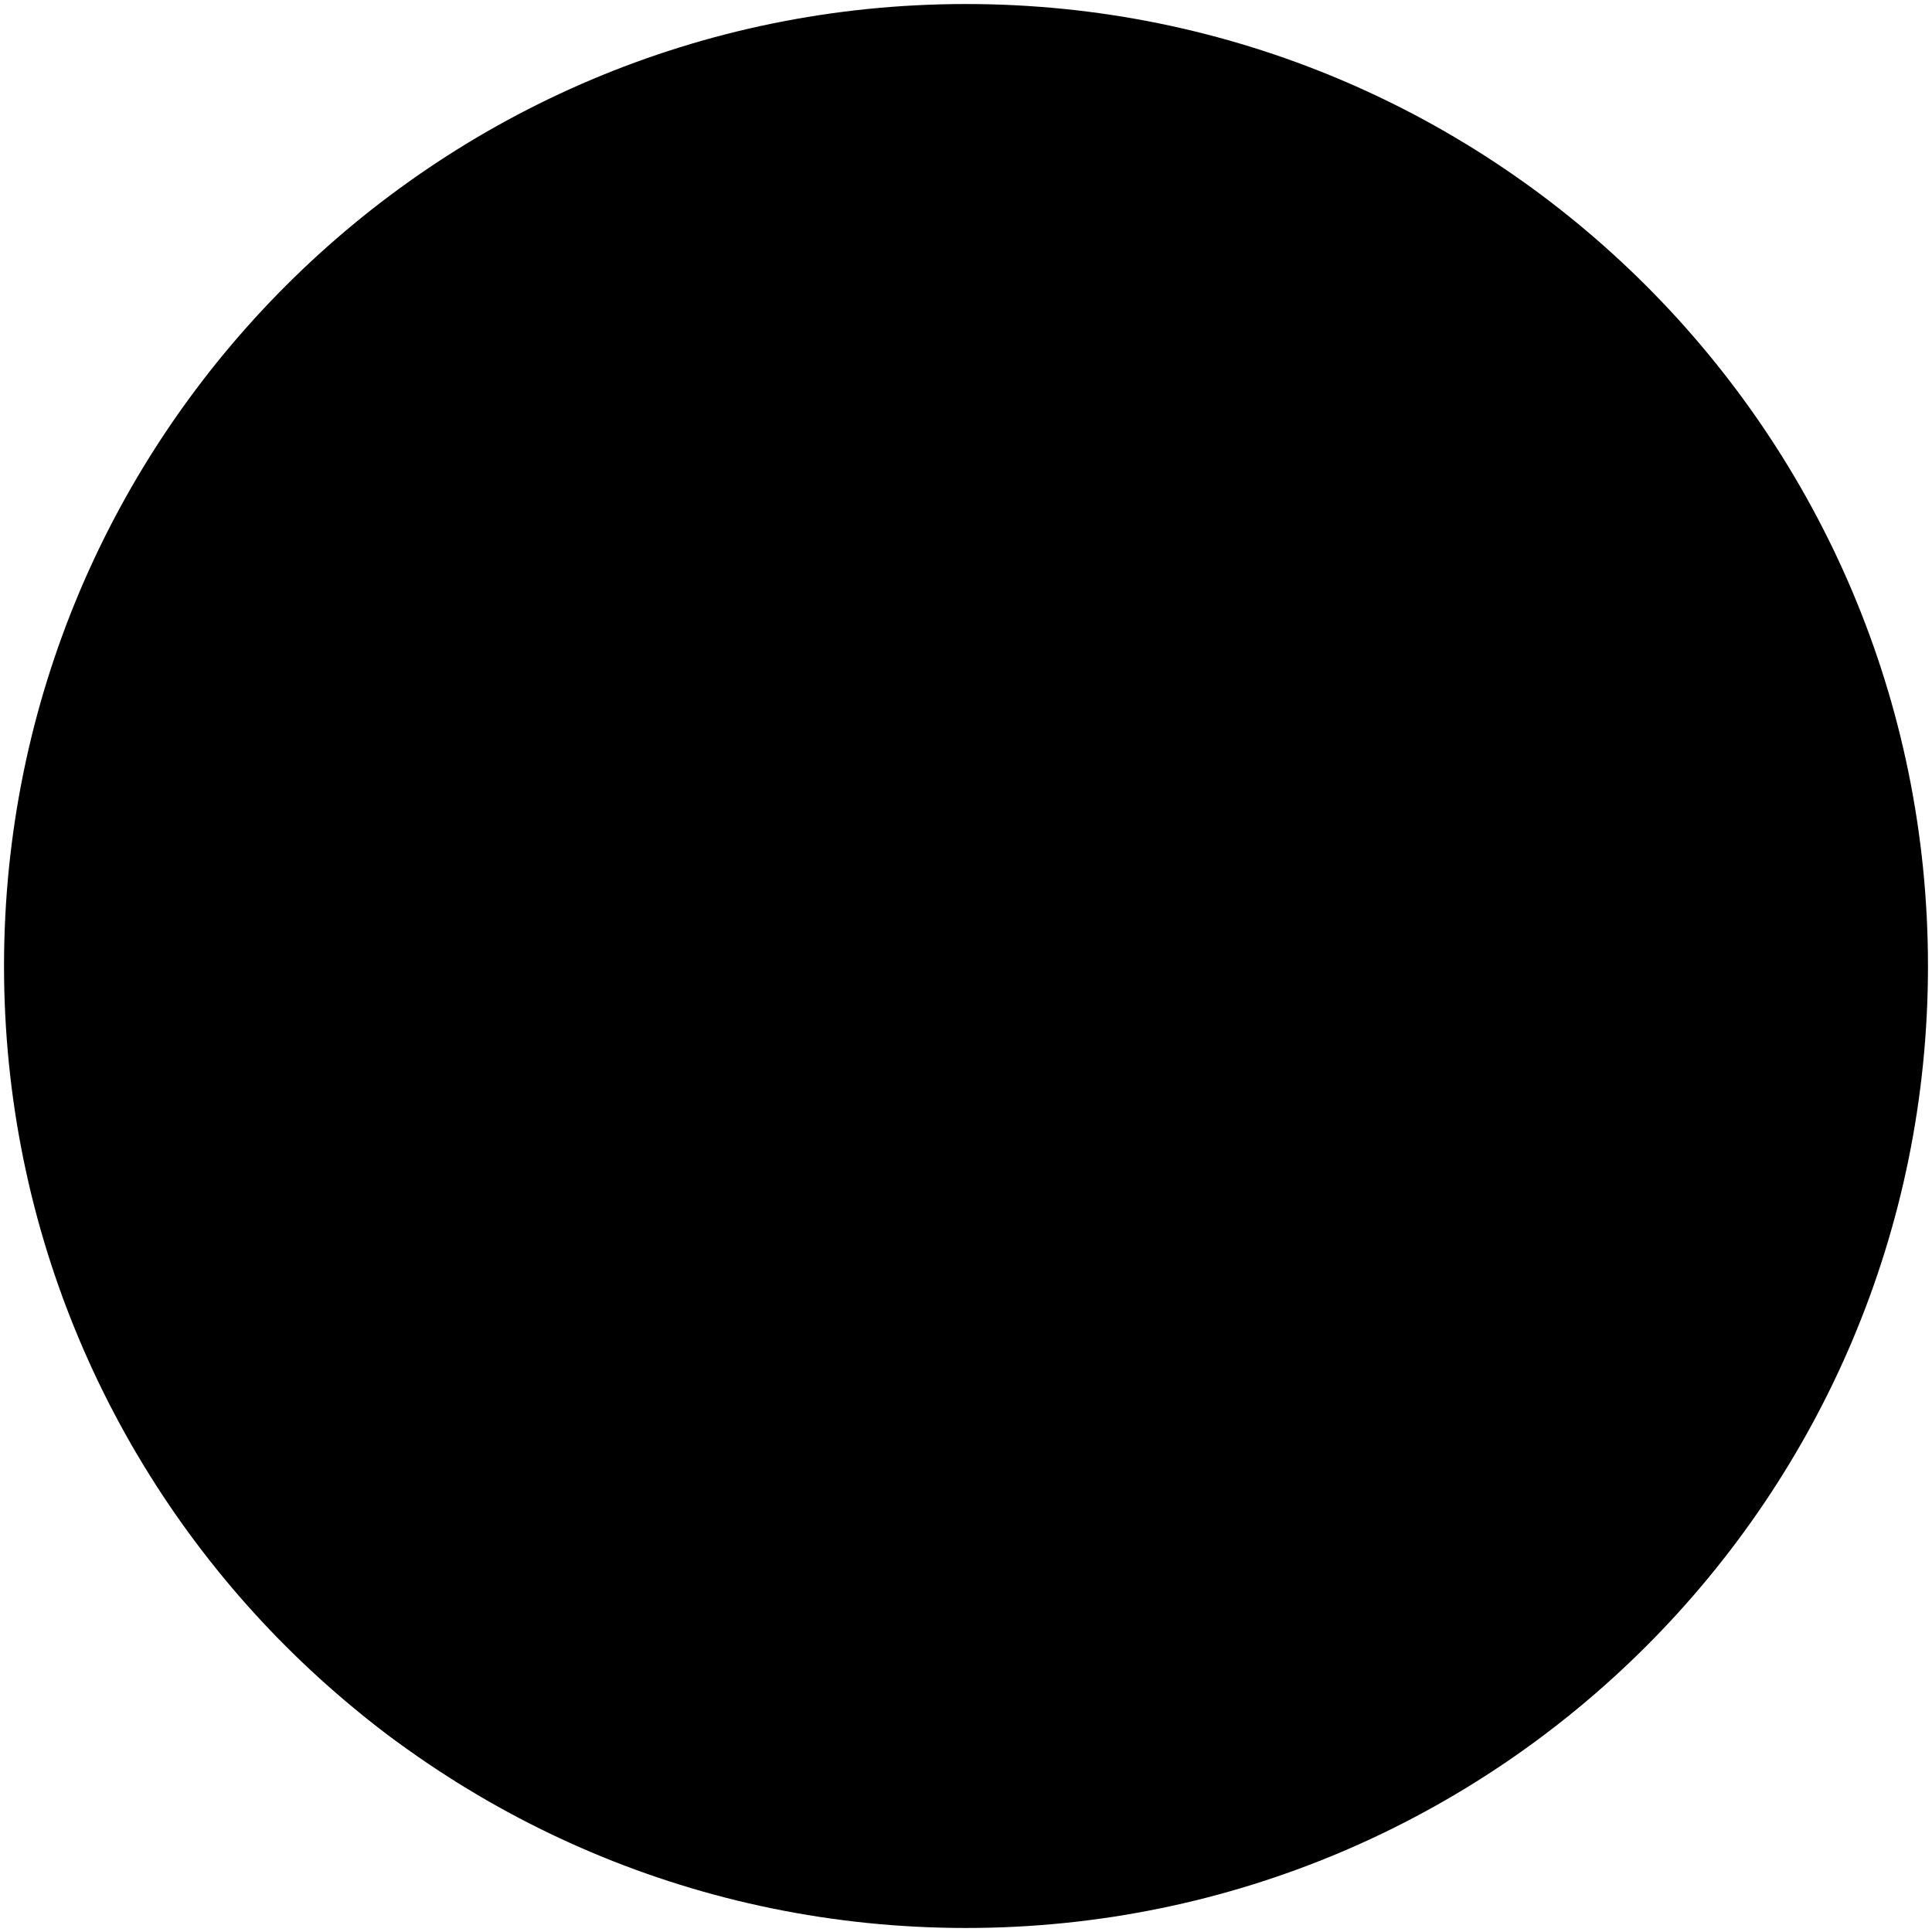
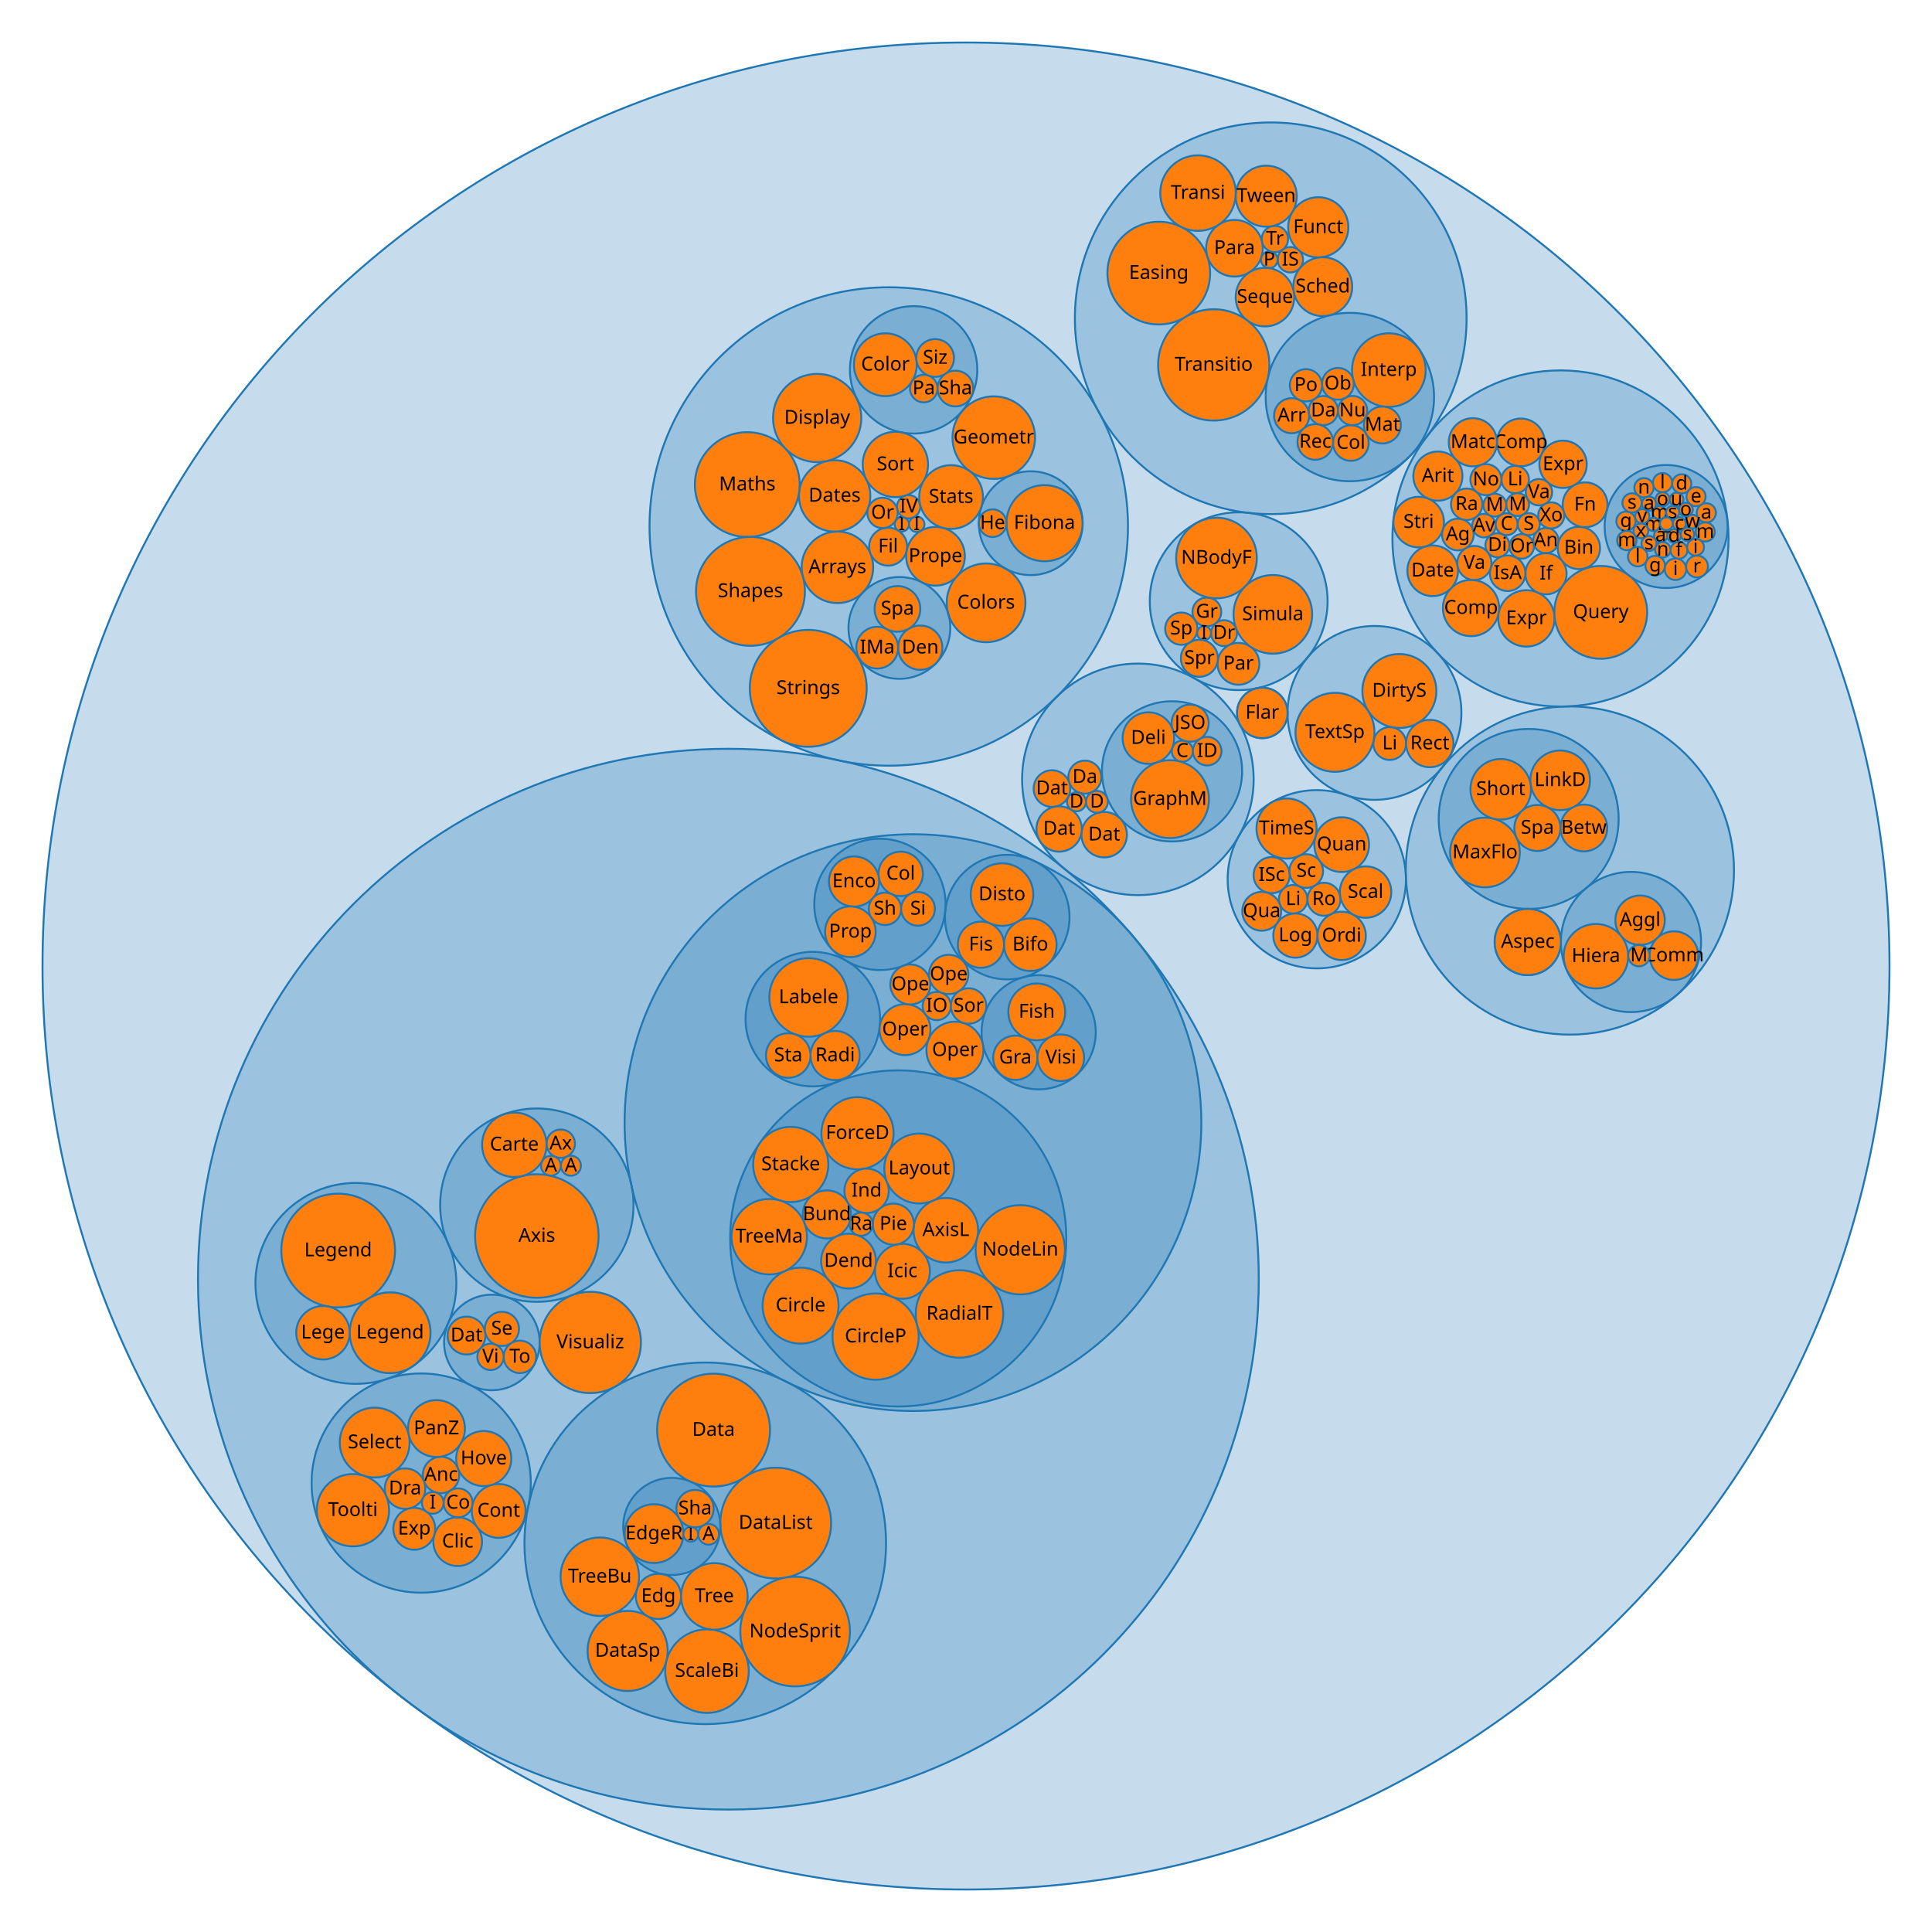
- <svg xmlns="http://www.w3.org/2000/svg" viewBox="0 0 960 960" height="960" width="960">
+ <svg xmlns="http://www.w3.org/2000/svg" viewBox="-20 -20 1000 1000" height="960" width="960">
+   <style type="text/css">
+ 
+ circle {
+   fill: rgb(31, 119, 180);
+   fill-opacity: .25;
+   stroke: rgb(31, 119, 180);
+   stroke-width: 1px;
+ }
+ 
+ .leaf circle {
+   fill: #ff7f0e;
+   fill-opacity: 1;
+ }
+ 
+ text {
+   font: 10px sans-serif;
+ }
+ 
+   
+     </style>
  <g transform="translate(2,2)">
    <g transform="translate(478,478)" class="node">
      <circle r="478" />
    </g>
    <g transform="translate(790.5705,428.5777)" class="node">
      <circle r="84.945" />
    </g>
    <g transform="translate(822.1927,465.5753)" class="node">
      <circle r="36.275" />
    </g>
    <g transform="translate(826.908,454.3014)" class="leaf node">
      <circle r="12.79" />
      <text style="text-anchor: middle;" dy=".3em">Aggl</text>
    </g>
    <g transform="translate(844.4467,472.6365)" class="leaf node">
      <circle r="12.583" />
      <text style="text-anchor: middle;" dy=".3em">Comm</text>
    </g>
    <g transform="translate(804.0551,472.9389)" class="leaf node">
      <circle r="16.7" />
      <text style="text-anchor: middle;" dy=".3em">Hiera</text>
    </g>
    <g transform="translate(826.3081,472.6365)" class="leaf node">
      <circle r="5.555" />
      <text style="text-anchor: middle;" dy=".3em">M</text>
    </g>
    <g transform="translate(769.2383,401.8703)" class="node">
      <circle r="46.565" />
    </g>
    <g transform="translate(797.7853,406.5525)" class="leaf node">
      <circle r="12.116" />
      <text style="text-anchor: middle;" dy=".3em">Betw</text>
    </g>
    <g transform="translate(785.5386,381.8803)" class="leaf node">
      <circle r="15.429" />
      <text style="text-anchor: middle;" dy=".3em">LinkD</text>
    </g>
    <g transform="translate(746.6212,419.2433)" class="leaf node">
      <circle r="18.046" />
      <text style="text-anchor: middle;" dy=".3em">MaxFlo</text>
    </g>
    <g transform="translate(754.7858,386.5277)" class="leaf node">
      <circle r="15.673" />
      <text style="text-anchor: middle;" dy=".3em">Short</text>
    </g>
    <g transform="translate(773.7578,406.5525)" class="leaf node">
      <circle r="11.912" />
      <text style="text-anchor: middle;" dy=".3em">Spa</text>
    </g>
    <g transform="translate(768.7761,465.5753)" class="node">
      <circle r="17.142" />
    </g>
    <g transform="translate(768.7761,465.5753)" class="leaf node">
      <circle r="17.142" />
      <text style="text-anchor: middle;" dy=".3em">Aspec</text>
    </g>
    <g transform="translate(635.7337,142.742)" class="node">
      <circle r="101.364" />
    </g>
    <g transform="translate(577.7804,119.3626)" class="leaf node">
      <circle r="26.581" />
      <text style="text-anchor: middle;" dy=".3em">Easing</text>
    </g>
    <g transform="translate(660.3313,95.65265)" class="leaf node">
      <circle r="15.578" />
      <text style="text-anchor: middle;" dy=".3em">Funct</text>
    </g>
    <g transform="translate(676.6896,183.5072)" class="node">
      <circle r="43.578" />
    </g>
    <g transform="translate(646.5412,193.175)" class="leaf node">
      <circle r="9.076" />
      <text style="text-anchor: middle;" dy=".3em">Arr</text>
    </g>
    <g transform="translate(677.2052,207.2943)" class="leaf node">
      <circle r="9.221" />
      <text style="text-anchor: middle;" dy=".3em">Col</text>
    </g>
    <g transform="translate(662.961,190.5204)" class="leaf node">
      <circle r="7.557" />
      <text style="text-anchor: middle;" dy=".3em">Da</text>
    </g>
    <g transform="translate(696.8538,169.5591)" class="leaf node">
      <circle r="19.06" />
      <text style="text-anchor: middle;" dy=".3em">Interp</text>
    </g>
    <g transform="translate(693.5227,197.9883)" class="leaf node">
      <circle r="9.564" />
      <text style="text-anchor: middle;" dy=".3em">Mat</text>
    </g>
    <g transform="translate(678.0948,190.5204)" class="leaf node">
      <circle r="7.577" />
      <text style="text-anchor: middle;" dy=".3em">Nu</text>
    </g>
    <g transform="translate(670.5079,176.6585)" class="leaf node">
      <circle r="8.226" />
      <text style="text-anchor: middle;" dy=".3em">Ob</text>
    </g>
    <g transform="translate(653.9583,177.4165)" class="leaf node">
      <circle r="8.341" />
      <text style="text-anchor: middle;" dy=".3em">Po</text>
    </g>
    <g transform="translate(658.7823,206.7584)" class="leaf node">
      <circle r="9.21" />
      <text style="text-anchor: middle;" dy=".3em">Rec</text>
    </g>
    <g transform="translate(645.8808,112.444)" class="leaf node">
      <circle r="6.576" />
      <text style="text-anchor: middle;" dy=".3em">IS</text>
    </g>
    <g transform="translate(616.9635,106.4893)" class="leaf node">
      <circle r="14.663" />
      <text style="text-anchor: middle;" dy=".3em">Para</text>
    </g>
    <g transform="translate(634.9865,112.444)" class="leaf node">
      <circle r="4.319" />
      <text style="text-anchor: middle;" dy=".3em">P</text>
    </g>
    <g transform="translate(662.6646,126.3836)" class="leaf node">
      <circle r="15.242" />
      <text style="text-anchor: middle;" dy=".3em">Sched</text>
    </g>
    <g transform="translate(632.7468,131.7947)" class="leaf node">
      <circle r="15.161" />
      <text style="text-anchor: middle;" dy=".3em">Seque</text>
    </g>
    <g transform="translate(598.0989,77.9481)" class="leaf node">
      <circle r="19.549" />
      <text style="text-anchor: middle;" dy=".3em">Transi</text>
    </g>
    <g transform="translate(606.2439,166.8744)" class="leaf node">
      <circle r="28.805" />
      <text style="text-anchor: middle;" dy=".3em">Transitio</text>
    </g>
    <g transform="translate(637.8945,101.7036)" class="leaf node">
      <circle r="6.808" />
      <text style="text-anchor: middle;" dy=".3em">Tr</text>
    </g>
    <g transform="translate(633.4067,79.55054)" class="leaf node">
      <circle r="15.795" />
      <text style="text-anchor: middle;" dy=".3em">Tween</text>
    </g>
    <g transform="translate(566.9677,381.3867)" class="node">
      <circle r="59.925" />
    </g>
    <g transform="translate(584.6456,377.254)" class="node">
      <circle r="36.275" />
    </g>
    <g transform="translate(589.9828,366.809)" class="leaf node">
      <circle r="5.472" />
      <text style="text-anchor: middle;" dy=".3em">C</text>
    </g>
    <g transform="translate(572.4153,360.0368)" class="leaf node">
      <circle r="13.355" />
      <text style="text-anchor: middle;" dy=".3em">Deli</text>
    </g>
    <g transform="translate(583.5951,391.6491)" class="leaf node">
      <circle r="20.176" />
      <text style="text-anchor: middle;" dy=".3em">GraphM</text>
    </g>
    <g transform="translate(602.8431,366.809)" class="leaf node">
      <circle r="7.388" />
      <text style="text-anchor: middle;" dy=".3em">ID</text>
    </g>
    <g transform="translate(594.0252,352.2859)" class="leaf node">
      <circle r="9.603" />
      <text style="text-anchor: middle;" dy=".3em">JSO</text>
    </g>
    <g transform="translate(539.5311,380.2516)" class="leaf node">
      <circle r="8.548" />
      <text style="text-anchor: middle;" dy=".3em">Da</text>
    </g>
    <g transform="translate(522.4984,386.167)" class="leaf node">
      <circle r="9.483" />
      <text style="text-anchor: middle;" dy=".3em">Dat</text>
    </g>
    <g transform="translate(535.1857,393.0134)" class="leaf node">
      <circle r="4.934" />
      <text style="text-anchor: middle;" dy=".3em">D</text>
    </g>
    <g transform="translate(549.5283,410.0312)" class="leaf node">
      <circle r="11.763" />
      <text style="text-anchor: middle;" dy=".3em">Dat</text>
    </g>
    <g transform="translate(545.782,393.0134)" class="leaf node">
      <circle r="5.663" />
      <text style="text-anchor: middle;" dy=".3em">D</text>
    </g>
    <g transform="translate(526.2061,407.0705)" class="leaf node">
      <circle r="11.747" />
      <text style="text-anchor: middle;" dy=".3em">Dat</text>
    </g>
    <g transform="translate(689.4311,346.9995)" class="node">
      <circle r="44.994" />
    </g>
    <g transform="translate(702.3056,335.6592)" class="leaf node">
      <circle r="19.155" />
      <text style="text-anchor: middle;" dy=".3em">DirtyS</text>
    </g>
    <g transform="translate(697.3183,362.8419)" class="leaf node">
      <circle r="8.482" />
      <text style="text-anchor: middle;" dy=".3em">Li</text>
    </g>
    <g transform="translate(718.0675,362.8419)" class="leaf node">
      <circle r="12.267" />
      <text style="text-anchor: middle;" dy=".3em">Rect</text>
    </g>
    <g transform="translate(668.9751,357.0466)" class="leaf node">
      <circle r="20.448" />
      <text style="text-anchor: middle;" dy=".3em">TextSp</text>
    </g>
    <g transform="translate(631.3619,346.9995)" class="node">
      <circle r="13.075" />
    </g>
    <g transform="translate(631.3619,346.9995)" class="leaf node">
      <circle r="13.075" />
      <text style="text-anchor: middle;" dy=".3em">Flar</text>
    </g>
    <g transform="translate(619.1441,289.1851)" class="node">
      <circle r="46.016" />
    </g>
    <g transform="translate(611.5702,305.7201)" class="leaf node">
      <circle r="6.704" />
      <text style="text-anchor: middle;" dy=".3em">Dr</text>
    </g>
    <g transform="translate(602.6598,294.7237)" class="leaf node">
      <circle r="7.449" />
      <text style="text-anchor: middle;" dy=".3em">Gr</text>
    </g>
    <g transform="translate(601.2262,305.7201)" class="leaf node">
      <circle r="3.64" />
      <text style="text-anchor: middle;" dy=".3em">I</text>
    </g>
    <g transform="translate(607.6472,266.8348)" class="leaf node">
      <circle r="20.882" />
      <text style="text-anchor: middle;" dy=".3em">NBodyF</text>
    </g>
    <g transform="translate(619.0167,321.5906)" class="leaf node">
      <circle r="10.827" />
      <text style="text-anchor: middle;" dy=".3em">Par</text>
    </g>
    <g transform="translate(636.8262,295.9853)" class="leaf node">
      <circle r="20.363" />
      <text style="text-anchor: middle;" dy=".3em">Simula</text>
    </g>
    <g transform="translate(598.8047,318.7243)" class="leaf node">
      <circle r="9.588" />
      <text style="text-anchor: middle;" dy=".3em">Spr</text>
    </g>
    <g transform="translate(589.4547,303.4092)" class="leaf node">
      <circle r="8.356" />
      <text style="text-anchor: middle;" dy=".3em">Sp</text>
    </g>
    <g transform="translate(785.7023,256.7074)" class="node">
      <circle r="86.994" />
    </g>
    <g transform="translate(732.5861,254.6798)" class="leaf node">
      <circle r="8.193" />
      <text style="text-anchor: middle;" dy=".3em">Ag</text>
    </g>
    <g transform="translate(778.1367,257.7831)" class="leaf node">
      <circle r="6.531" />
      <text style="text-anchor: middle;" dy=".3em">An</text>
    </g>
    <g transform="translate(722.2536,224.4299)" class="leaf node">
      <circle r="12.713" />
      <text style="text-anchor: middle;" dy=".3em">Arit</text>
    </g>
    <g transform="translate(746.0972,250.0684)" class="leaf node">
      <circle r="6.084" />
      <text style="text-anchor: middle;" dy=".3em">Av</text>
    </g>
    <g transform="translate(795.2075,261.605)" class="leaf node">
      <circle r="10.962" />
      <text style="text-anchor: middle;" dy=".3em">Bin</text>
    </g>
    <g transform="translate(739.3998,292.7211)" class="leaf node">
      <circle r="14.559" />
      <text style="text-anchor: middle;" dy=".3em">Comp</text>
    </g>
    <g transform="translate(765.1898,206.9751)" class="leaf node">
      <circle r="12.358" />
      <text style="text-anchor: middle;" dy=".3em">Comp</text>
    </g>
    <g transform="translate(757.8514,249.3019)" class="leaf node">
      <circle r="5.696" />
      <text style="text-anchor: middle;" dy=".3em">C</text>
    </g>
    <g transform="translate(719.5624,273.4253)" class="leaf node">
      <circle r="13.115" />
      <text style="text-anchor: middle;" dy=".3em">Date</text>
    </g>
    <g transform="translate(753.0609,260.2179)" class="leaf node">
      <circle r="6.225" />
      <text style="text-anchor: middle;" dy=".3em">Di</text>
    </g>
    <g transform="translate(768.0588,298.0832)" class="leaf node">
      <circle r="14.597" />
      <text style="text-anchor: middle;" dy=".3em">Expr</text>
    </g>
    <g transform="translate(787.0328,218.3248)" class="leaf node">
      <circle r="12.257" />
      <text style="text-anchor: middle;" dy=".3em">Expr</text>
    </g>
    <g transform="translate(798.4461,239.2758)" class="leaf node">
      <circle r="11.601" />
      <text style="text-anchor: middle;" dy=".3em">Fn</text>
    </g>
    <g transform="translate(778.2177,274.9669)" class="leaf node">
      <circle r="10.653" />
      <text style="text-anchor: middle;" dy=".3em">If</text>
    </g>
    <g transform="translate(758.3639,274.7061)" class="leaf node">
      <circle r="9.203" />
      <text style="text-anchor: middle;" dy=".3em">IsA</text>
    </g>
    <g transform="translate(762.2661,226.2138)" class="leaf node">
      <circle r="7.101" />
      <text style="text-anchor: middle;" dy=".3em">Li</text>
    </g>
    <g transform="translate(740.3543,206.911)" class="leaf node">
      <circle r="12.477" />
      <text style="text-anchor: middle;" dy=".3em">Matc</text>
    </g>
    <g transform="translate(763.5282,239.171)" class="leaf node">
      <circle r="5.917" />
      <text style="text-anchor: middle;" dy=".3em">M</text>
    </g>
    <g transform="translate(840.3873,250.5236)" class="node">
      <circle r="31.822" />
    </g>
    <g transform="translate(861.1971,243.4389)" class="leaf node">
      <circle r="4.963" />
      <text style="text-anchor: middle;" dy=".3em">a</text>
    </g>
    <g transform="translate(831.5339,238.7203)" class="leaf node">
      <circle r="3.702" />
      <text style="text-anchor: middle;" dy=".3em">a</text>
    </g>
    <g transform="translate(837.5806,255.1885)" class="leaf node">
      <circle r="3.453" />
      <text style="text-anchor: middle;" dy=".3em">a</text>
    </g>
    <g transform="translate(847.2097,249.0897)" class="leaf node">
      <circle r="3.392" />
      <text style="text-anchor: middle;" dy=".3em">c</text>
    </g>
    <g transform="translate(844.5123,255.4131)" class="leaf node">
      <circle r="3.483" />
      <text style="text-anchor: middle;" dy=".3em">d</text>
    </g>
    <g transform="translate(848.4707,228.4221)" class="leaf node">
      <circle r="4.971" />
      <text style="text-anchor: middle;" dy=".3em">d</text>
    </g>
    <g transform="translate(855.8672,235.0603)" class="leaf node">
      <circle r="4.967" />
      <text style="text-anchor: middle;" dy=".3em">e</text>
    </g>
    <g transform="translate(847.0317,262.8518)" class="leaf node">
      <circle r="4.371" />
      <text style="text-anchor: middle;" dy=".3em">f</text>
    </g>
    <g transform="translate(819.6192,247.7703)" class="leaf node">
      <circle r="5.005" />
      <text style="text-anchor: middle;" dy=".3em">g</text>
    </g>
    <g transform="translate(834.7223,270.7691)" class="leaf node">
      <circle r="5.095" />
      <text style="text-anchor: middle;" dy=".3em">g</text>
    </g>
    <g transform="translate(845.2276,272.632)" class="leaf node">
      <circle r="5.574" />
      <text style="text-anchor: middle;" dy=".3em">i</text>
    </g>
    <g transform="translate(855.6248,261.2177)" class="leaf node">
      <circle r="4.376" />
      <text style="text-anchor: middle;" dy=".3em">i</text>
    </g>
    <g transform="translate(838.5378,227.8209)" class="leaf node">
      <circle r="4.98" />
      <text style="text-anchor: middle;" dy=".3em">l</text>
    </g>
    <g transform="translate(825.6918,266.1009)" class="leaf node">
      <circle r="5.071" />
      <text style="text-anchor: middle;" dy=".3em">l</text>
    </g>
    <g transform="translate(836.9396,243.3708)" class="leaf node">
      <circle r="3.429" />
      <text style="text-anchor: middle;" dy=".3em">m</text>
    </g>
    <g transform="translate(833.7761,249.4546)" class="leaf node">
      <circle r="3.429" />
      <text style="text-anchor: middle;" dy=".3em">m</text>
    </g>
    <g transform="translate(860.6249,253.3401)" class="leaf node">
      <circle r="4.955" />
      <text style="text-anchor: middle;" dy=".3em">m</text>
    </g>
    <g transform="translate(820.0231,257.7715)" class="leaf node">
      <circle r="5.005" />
      <text style="text-anchor: middle;" dy=".3em">m</text>
    </g>
    <g transform="translate(828.9183,230.4328)" class="leaf node">
      <circle r="4.988" />
      <text style="text-anchor: middle;" dy=".3em">n</text>
    </g>
    <g transform="translate(838.6613,262.5666)" class="leaf node">
      <circle r="4.004" />
      <text style="text-anchor: middle;" dy=".3em">n</text>
    </g>
    <g transform="translate(838.5447,236.4634)" class="leaf node">
      <circle r="3.663" />
      <text style="text-anchor: middle;" dy=".3em">o</text>
    </g>
    <g transform="translate(850.6102,241.7882)" class="leaf node">
      <circle r="3.571" />
      <text style="text-anchor: middle;" dy=".3em">o</text>
    </g>
    <g transform="translate(856.3763,271.2282)" class="leaf node">
      <circle r="5.663" />
      <text style="text-anchor: middle;" dy=".3em">r</text>
    </g>
    <g transform="translate(851.4459,254.5343)" class="leaf node">
      <circle r="3.506" />
      <text style="text-anchor: middle;" dy=".3em">s</text>
    </g>
    <g transform="translate(831.4917,259.2796)" class="leaf node">
      <circle r="3.883" />
      <text style="text-anchor: middle;" dy=".3em">s</text>
    </g>
    <g transform="translate(822.7449,238.2746)" class="leaf node">
      <circle r="4.992" />
      <text style="text-anchor: middle;" dy=".3em">s</text>
    </g>
    <g transform="translate(843.7767,243.2172)" class="leaf node">
      <circle r="3.41" />
      <text style="text-anchor: middle;" dy=".3em">s</text>
    </g>
    <g transform="translate(845.7783,236.529)" class="leaf node">
      <circle r="3.571" />
      <text style="text-anchor: middle;" dy=".3em">u</text>
    </g>
    <g transform="translate(827.9825,245.2495)" class="leaf node">
      <circle r="3.73" />
      <text style="text-anchor: middle;" dy=".3em">v</text>
    </g>
    <g transform="translate(854.0394,247.9996)" class="leaf node">
      <circle r="3.524" />
      <text style="text-anchor: middle;" dy=".3em">w</text>
    </g>
    <g transform="translate(827.3218,252.7855)" class="leaf node">
      <circle r="3.835" />
      <text style="text-anchor: middle;" dy=".3em">x</text>
    </g>
    <g transform="translate(840.5063,249.0897)" class="leaf node">
      <circle r="3.311" />
      <text style="text-anchor: middle;" dy=".3em">_</text>
    </g>
    <g transform="translate(751.6968,239.4539)" class="leaf node">
      <circle r="5.917" />
      <text style="text-anchor: middle;" dy=".3em">M</text>
    </g>
    <g transform="translate(747.1308,226.2706)" class="leaf node">
      <circle r="8.034" />
      <text style="text-anchor: middle;" dy=".3em">No</text>
    </g>
    <g transform="translate(765.6195,260.8138)" class="leaf node">
      <circle r="6.348" />
      <text style="text-anchor: middle;" dy=".3em">Or</text>
    </g>
    <g transform="translate(806.5544,294.9562)" class="leaf node">
      <circle r="24.025" />
      <text style="text-anchor: middle;" dy=".3em">Query</text>
    </g>
    <g transform="translate(737.1633,239.0046)" class="leaf node">
      <circle r="8.137" />
      <text style="text-anchor: middle;" dy=".3em">Ra</text>
    </g>
    <g transform="translate(712.2926,248.2409)" class="leaf node">
      <circle r="13.098" />
      <text style="text-anchor: middle;" dy=".3em">Stri</text>
    </g>
    <g transform="translate(769.2791,249.3019)" class="leaf node">
      <circle r="5.732" />
      <text style="text-anchor: middle;" dy=".3em">S</text>
    </g>
    <g transform="translate(774.5584,232.7753)" class="leaf node">
      <circle r="6.833" />
      <text style="text-anchor: middle;" dy=".3em">Va</text>
    </g>
    <g transform="translate(741.1323,269.399)" class="leaf node">
      <circle r="8.827" />
      <text style="text-anchor: middle;" dy=".3em">Va</text>
    </g>
    <g transform="translate(780.9289,244.7858)" class="leaf node">
      <circle r="6.763" />
      <text style="text-anchor: middle;" dy=".3em">Xo</text>
    </g>
    <g transform="translate(659.5682,433.0963)" class="node">
      <circle r="46.135" />
    </g>
    <g transform="translate(636.1977,430.9619)" class="leaf node">
      <circle r="9.351" />
      <text style="text-anchor: middle;" dy=".3em">ISc</text>
    </g>
    <g transform="translate(647.3541,443.4479)" class="leaf node">
      <circle r="7.393" />
      <text style="text-anchor: middle;" dy=".3em">Li</text>
    </g>
    <g transform="translate(648.4903,462.2474)" class="leaf node">
      <circle r="11.44" />
      <text style="text-anchor: middle;" dy=".3em">Log</text>
    </g>
    <g transform="translate(672.444,462.4069)" class="leaf node">
      <circle r="12.514" />
      <text style="text-anchor: middle;" dy=".3em">Ordi</text>
    </g>
    <g transform="translate(631.0526,449.6751)" class="leaf node">
      <circle r="10.057" />
      <text style="text-anchor: middle;" dy=".3em">Qua</text>
    </g>
    <g transform="translate(672.4649,415.1838)" class="leaf node">
      <circle r="14.177" />
      <text style="text-anchor: middle;" dy=".3em">Quan</text>
    </g>
    <g transform="translate(663.2879,443.4479)" class="leaf node">
      <circle r="8.54" />
      <text style="text-anchor: middle;" dy=".3em">Ro</text>
    </g>
    <g transform="translate(684.8262,439.7401)" class="leaf node">
      <circle r="13.315" />
      <text style="text-anchor: middle;" dy=".3em">Scal</text>
    </g>
    <g transform="translate(654.1214,428.8497)" class="leaf node">
      <circle r="8.697" />
      <text style="text-anchor: middle;" dy=".3em">Sc</text>
    </g>
    <g transform="translate(643.9171,406.8374)" class="leaf node">
      <circle r="15.566" />
      <text style="text-anchor: middle;" dy=".3em">TimeS</text>
    </g>
    <g transform="translate(438.0137,250.5011)" class="node">
      <circle r="123.814" />
    </g>
    <g transform="translate(411.4531,271.6379)" class="leaf node">
      <circle r="18.521" />
      <text style="text-anchor: middle;" dy=".3em">Arrays</text>
    </g>
    <g transform="translate(488.3952,290.0239)" class="leaf node">
      <circle r="20.382" />
      <text style="text-anchor: middle;" dy=".3em">Colors</text>
    </g>
    <g transform="translate(410.0037,234.6712)" class="leaf node">
      <circle r="18.475" />
      <text style="text-anchor: middle;" dy=".3em">Dates</text>
    </g>
    <g transform="translate(400.9659,194.3611)" class="leaf node">
      <circle r="22.836" />
      <text style="text-anchor: middle;" dy=".3em">Display</text>
    </g>
    <g transform="translate(437.7016,260.9379)" class="leaf node">
      <circle r="9.825" />
      <text style="text-anchor: middle;" dy=".3em">Fil</text>
    </g>
    <g transform="translate(492.3768,204.5143)" class="leaf node">
      <circle r="21.369" />
      <text style="text-anchor: middle;" dy=".3em">Geometr</text>
    </g>
    <g transform="translate(511.489,248.8027)" class="node">
      <circle r="26.868" />
    </g>
    <g transform="translate(518.6455,248.8027)" class="leaf node">
      <circle r="19.711" />
      <text style="text-anchor: middle;" dy=".3em">Fibona</text>
    </g>
    <g transform="translate(491.7777,248.8027)" class="leaf node">
      <circle r="7.156" />
      <text style="text-anchor: middle;" dy=".3em">He</text>
    </g>
    <g transform="translate(444.7906,249.3839)" class="leaf node">
      <circle r="3.73" />
      <text style="text-anchor: middle;" dy=".3em">I</text>
    </g>
    <g transform="translate(452.5094,249.3839)" class="leaf node">
      <circle r="3.989" />
      <text style="text-anchor: middle;" dy=".3em">I</text>
    </g>
    <g transform="translate(448.3192,240.289)" class="leaf node">
      <circle r="6.025" />
      <text style="text-anchor: middle;" dy=".3em">IV</text>
    </g>
    <g transform="translate(443.5151,303.0165)" class="node">
      <circle r="26.341" />
    </g>
    <g transform="translate(454.3284,313.2319)" class="leaf node">
      <circle r="11.466" />
      <text style="text-anchor: middle;" dy=".3em">Den</text>
    </g>
    <g transform="translate(432.0493,313.2319)" class="leaf node">
      <circle r="10.813" />
      <text style="text-anchor: middle;" dy=".3em">IMa</text>
    </g>
    <g transform="translate(442.5162,293.1596)" class="leaf node">
      <circle r="11.824" />
      <text style="text-anchor: middle;" dy=".3em">Spa</text>
    </g>
    <g transform="translate(364.789,228.8098)" class="leaf node">
      <circle r="27.118" />
      <text style="text-anchor: middle;" dy=".3em">Maths</text>
    </g>
    <g transform="translate(434.8126,243.494)" class="leaf node">
      <circle r="7.856" />
      <text style="text-anchor: middle;" dy=".3em">Or</text>
    </g>
    <g transform="translate(450.8875,169.4381)" class="node">
      <circle r="32.961" />
    </g>
    <g transform="translate(436.2543,166.7736)" class="leaf node">
      <circle r="16.262" />
      <text style="text-anchor: middle;" dy=".3em">Color</text>
    </g>
    <g transform="translate(456.1425,179.117)" class="leaf node">
      <circle r="7.145" />
      <text style="text-anchor: middle;" dy=".3em">Pa</text>
    </g>
    <g transform="translate(472.5353,179.117)" class="leaf node">
      <circle r="9.248" />
      <text style="text-anchor: middle;" dy=".3em">Sha</text>
    </g>
    <g transform="translate(462.0358,163.2779)" class="leaf node">
      <circle r="9.755" />
      <text style="text-anchor: middle;" dy=".3em">Siz</text>
    </g>
    <g transform="translate(462.2193,265.9293)" class="leaf node">
      <circle r="15.196" />
      <text style="text-anchor: middle;" dy=".3em">Prope</text>
    </g>
    <g transform="translate(366.4416,284.0834)" class="leaf node">
      <circle r="28.18" />
      <text style="text-anchor: middle;" dy=".3em">Shapes</text>
    </g>
    <g transform="translate(441.4334,218.4082)" class="leaf node">
      <circle r="16.913" />
      <text style="text-anchor: middle;" dy=".3em">Sort</text>
    </g>
    <g transform="translate(470.2822,235.2731)" class="leaf node">
      <circle r="16.503" />
      <text style="text-anchor: middle;" dy=".3em">Stats</text>
    </g>
    <g transform="translate(396.3453,334.2779)" class="leaf node">
      <circle r="30.247" />
      <text style="text-anchor: middle;" dy=".3em">Strings</text>
    </g>
    <g transform="translate(355.0096,640.0967)" class="node">
      <circle r="274.525" />
    </g>
    <g transform="translate(255.873,601.7877)" class="node">
      <circle r="50.043" />
    </g>
    <g transform="translate(268.2424,569.9753)" class="leaf node">
      <circle r="7.354" />
      <text style="text-anchor: middle;" dy=".3em">Ax</text>
    </g>
    <g transform="translate(255.873,617.7641)" class="leaf node">
      <circle r="31.961" />
      <text style="text-anchor: middle;" dy=".3em">Axis</text>
    </g>
    <g transform="translate(273.4921,581.3834)" class="leaf node">
      <circle r="5.204" />
      <text style="text-anchor: middle;" dy=".3em">A</text>
    </g>
    <g transform="translate(263.1483,581.3834)" class="leaf node">
      <circle r="5.14" />
      <text style="text-anchor: middle;" dy=".3em">A</text>
    </g>
    <g transform="translate(244.2089,570.536)" class="leaf node">
      <circle r="16.686" />
      <text style="text-anchor: middle;" dy=".3em">Carte</text>
    </g>
    <g transform="translate(196.0006,745.6334)" class="node">
      <circle r="56.735" />
    </g>
    <g transform="translate(206.2804,741.4497)" class="leaf node">
      <circle r="9.424" />
      <text style="text-anchor: middle;" dy=".3em">Anc</text>
    </g>
    <g transform="translate(214.9097,775.9777)" class="leaf node">
      <circle r="12.603" />
      <text style="text-anchor: middle;" dy=".3em">Clic</text>
    </g>
    <g transform="translate(215.1174,755.879)" class="leaf node">
      <circle r="7.497" />
      <text style="text-anchor: middle;" dy=".3em">Co</text>
    </g>
    <g transform="translate(236.1228,760.0565)" class="leaf node">
      <circle r="13.92" />
      <text style="text-anchor: middle;" dy=".3em">Cont</text>
    </g>
    <g transform="translate(187.6583,748.5035)" class="leaf node">
      <circle r="10.49" />
      <text style="text-anchor: middle;" dy=".3em">Dra</text>
    </g>
    <g transform="translate(192.4322,769.298)" class="leaf node">
      <circle r="10.846" />
      <text style="text-anchor: middle;" dy=".3em">Exp</text>
    </g>
    <g transform="translate(228.3899,732.9576)" class="leaf node">
      <circle r="14.261" />
      <text style="text-anchor: middle;" dy=".3em">Hove</text>
    </g>
    <g transform="translate(201.9912,755.879)" class="leaf node">
      <circle r="5.63" />
      <text style="text-anchor: middle;" dy=".3em">I</text>
    </g>
    <g transform="translate(203.9212,717.4138)" class="leaf node">
      <circle r="14.728" />
      <text style="text-anchor: middle;" dy=".3em">PanZ</text>
    </g>
    <g transform="translate(171.9333,724.6617)" class="leaf node">
      <circle r="18.071" />
      <text style="text-anchor: middle;" dy=".3em">Select</text>
    </g>
    <g transform="translate(160.6763,759.6862)" class="leaf node">
      <circle r="18.718" />
      <text style="text-anchor: middle;" dy=".3em">Toolti</text>
    </g>
    <g transform="translate(343.0432,776.8086)" class="node">
      <circle r="93.576" />
    </g>
    <g transform="translate(347.3426,718.2245)" class="leaf node">
      <circle r="29.212" />
      <text style="text-anchor: middle;" dy=".3em">Data</text>
    </g>
    <g transform="translate(379.507,766.3461)" class="leaf node">
      <circle r="28.669" />
      <text style="text-anchor: middle;" dy=".3em">DataList</text>
    </g>
    <g transform="translate(302.8581,832.5294)" class="leaf node">
      <circle r="20.733" />
      <text style="text-anchor: middle;" dy=".3em">DataSp</text>
    </g>
    <g transform="translate(318.8147,804.2819)" class="leaf node">
      <circle r="11.71" />
      <text style="text-anchor: middle;" dy=".3em">Edg</text>
    </g>
    <g transform="translate(389.5622,822.496)" class="leaf node">
      <circle r="28.374" />
      <text style="text-anchor: middle;" dy=".3em">NodeSprit</text>
    </g>
    <g transform="translate(325.7294,768.0905)" class="node">
      <circle r="25.137" />
    </g>
    <g transform="translate(344.7661,772.1518)" class="leaf node">
      <circle r="5.384" />
      <text style="text-anchor: middle;" dy=".3em">A</text>
    </g>
    <g transform="translate(316.5175,771.7908)" class="leaf node">
      <circle r="15.209" />
      <text style="text-anchor: middle;" dy=".3em">EdgeR</text>
    </g>
    <g transform="translate(335.5524,772.1518)" class="leaf node">
      <circle r="3.829" />
      <text style="text-anchor: middle;" dy=".3em">I</text>
    </g>
    <g transform="translate(337.7508,758.842)" class="leaf node">
      <circle r="9.661" />
      <text style="text-anchor: middle;" dy=".3em">Sha</text>
    </g>
    <g transform="translate(343.9275,842.9638)" class="leaf node">
      <circle r="21.641" />
      <text style="text-anchor: middle;" dy=".3em">ScaleBi</text>
    </g>
    <g transform="translate(347.754,804.2819)" class="leaf node">
      <circle r="17.23" />
      <text style="text-anchor: middle;" dy=".3em">Tree</text>
    </g>
    <g transform="translate(288.4596,794.0956)" class="leaf node">
      <circle r="20.309" />
      <text style="text-anchor: middle;" dy=".3em">TreeBu</text>
    </g>
    <g transform="translate(232.5937,672.8472)" class="node">
      <circle r="24.732" />
    </g>
    <g transform="translate(219.47,669.2858)" class="leaf node">
      <circle r="9.802" />
      <text style="text-anchor: middle;" dy=".3em">Dat</text>
    </g>
    <g transform="translate(237.7822,665.8132)" class="leaf node">
      <circle r="8.837" />
      <text style="text-anchor: middle;" dy=".3em">Se</text>
    </g>
    <g transform="translate(247.1136,680.3124)" class="leaf node">
      <circle r="8.406" />
      <text style="text-anchor: middle;" dy=".3em">To</text>
    </g>
    <g transform="translate(231.8964,680.3124)" class="leaf node">
      <circle r="6.812" />
      <text style="text-anchor: middle;" dy=".3em">Vi</text>
    </g>
    <g transform="translate(162.2164,642.2861)" class="node">
      <circle r="51.994" />
    </g>
    <g transform="translate(153.0265,625.2668)" class="leaf node">
      <circle r="29.435" />
      <text style="text-anchor: middle;" dy=".3em">Legend</text>
    </g>
    <g transform="translate(145.17,667.8266)" class="leaf node">
      <circle r="13.844" />
      <text style="text-anchor: middle;" dy=".3em">Lege</text>
    </g>
    <g transform="translate(179.9275,667.8266)" class="leaf node">
      <circle r="20.914" />
      <text style="text-anchor: middle;" dy=".3em">Legend</text>
    </g>
    <g transform="translate(450.5403,559.0653)" class="node">
      <circle r="149.257" />
    </g>
    <g transform="translate(499.3417,452.6997)" class="node">
      <circle r="32.23" />
    </g>
    <g transform="translate(511.3022,466.9676)" class="leaf node">
      <circle r="13.612" />
      <text style="text-anchor: middle;" dy=".3em">Bifo</text>
    </g>
    <g transform="translate(496.6437,441.0141)" class="leaf node">
      <circle r="16.195" />
      <text style="text-anchor: middle;" dy=".3em">Disto</text>
    </g>
    <g transform="translate(485.7293,466.9676)" class="leaf node">
      <circle r="11.96" />
      <text style="text-anchor: middle;" dy=".3em">Fis</text>
    </g>
    <g transform="translate(433.4588,446.1063)" class="node">
      <circle r="33.982" />
    </g>
    <g transform="translate(444.2113,430.2995)" class="leaf node">
      <circle r="11.491" />
      <text style="text-anchor: middle;" dy=".3em">Col</text>
    </g>
    <g transform="translate(420.0578,434.2672)" class="leaf node">
      <circle r="12.986" />
      <text style="text-anchor: middle;" dy=".3em">Enco</text>
    </g>
    <g transform="translate(418.1509,460.2939)" class="leaf node">
      <circle r="13.11" />
      <text style="text-anchor: middle;" dy=".3em">Prop</text>
    </g>
    <g transform="translate(436.0616,448.4208)" class="leaf node">
      <circle r="8.378" />
      <text style="text-anchor: middle;" dy=".3em">Sh</text>
    </g>
    <g transform="translate(453.1585,448.4208)" class="leaf node">
      <circle r="8.719" />
      <text style="text-anchor: middle;" dy=".3em">Si</text>
    </g>
    <g transform="translate(515.6101,512.2983)" class="node">
      <circle r="29.549" />
    </g>
    <g transform="translate(514.6234,501.7601)" class="leaf node">
      <circle r="14.723" />
      <text style="text-anchor: middle;" dy=".3em">Fish</text>
    </g>
    <g transform="translate(503.5373,525.4872)" class="leaf node">
      <circle r="11.466" />
      <text style="text-anchor: middle;" dy=".3em">Gra</text>
    </g>
    <g transform="translate(527.0759,525.4872)" class="leaf node">
      <circle r="12.073" />
      <text style="text-anchor: middle;" dy=".3em">Visi</text>
    </g>
    <g transform="translate(462.88,498.7156)" class="leaf node">
      <circle r="7.309" />
      <text style="text-anchor: middle;" dy=".3em">IO</text>
    </g>
    <g transform="translate(398.723,505.4943)" class="node">
      <circle r="34.819" />
    </g>
    <g transform="translate(396.5291,494.2603)" class="leaf node">
      <circle r="20.336" />
      <text style="text-anchor: middle;" dy=".3em">Labele</text>
    </g>
    <g transform="translate(410.2556,524.3379)" class="leaf node">
      <circle r="12.726" />
      <text style="text-anchor: middle;" dy=".3em">Radi</text>
    </g>
    <g transform="translate(385.9969,524.3379)" class="leaf node">
      <circle r="11.533" />
      <text style="text-anchor: middle;" dy=".3em">Sta</text>
    </g>
    <g transform="translate(442.9181,619.0096)" class="node">
      <circle r="86.996" />
    </g>
    <g transform="translate(467.5686,614.7678)" class="leaf node">
      <circle r="16.713" />
      <text style="text-anchor: middle;" dy=".3em">AxisL</text>
    </g>
    <g transform="translate(405.9848,606.5795)" class="leaf node">
      <circle r="12.442" />
      <text style="text-anchor: middle;" dy=".3em">Bund</text>
    </g>
    <g transform="translate(392.3843,653.8031)" class="leaf node">
      <circle r="19.672" />
      <text style="text-anchor: middle;" dy=".3em">Circle</text>
    </g>
    <g transform="translate(431.2088,669.8262)" class="leaf node">
      <circle r="22.329" />
      <text style="text-anchor: middle;" dy=".3em">CircleP</text>
    </g>
    <g transform="translate(417.1948,630.7461)" class="leaf node">
      <circle r="14.198" />
      <text style="text-anchor: middle;" dy=".3em">Dend</text>
    </g>
    <g transform="translate(421.8437,564.5557)" class="leaf node">
      <circle r="18.691" />
      <text style="text-anchor: middle;" dy=".3em">ForceD</text>
    </g>
    <g transform="translate(445.1107,636.0313)" class="leaf node">
      <circle r="14.214" />
      <text style="text-anchor: middle;" dy=".3em">Icic</text>
    </g>
    <g transform="translate(426.5527,594.3594)" class="leaf node">
      <circle r="11.482" />
      <text style="text-anchor: middle;" dy=".3em">Ind</text>
    </g>
    <g transform="translate(453.7792,582.8096)" class="leaf node">
      <circle r="18.093" />
      <text style="text-anchor: middle;" dy=".3em">Layout</text>
    </g>
    <g transform="translate(506.0998,624.8732)" class="leaf node">
      <circle r="23.121" />
      <text style="text-anchor: middle;" dy=".3em">NodeLin</text>
    </g>
    <g transform="translate(440.3916,611.6245)" class="leaf node">
      <circle r="10.645" />
      <text style="text-anchor: middle;" dy=".3em">Pie</text>
    </g>
    <g transform="translate(474.6309,658.1063)" class="leaf node">
      <circle r="22.647" />
      <text style="text-anchor: middle;" dy=".3em">RadialT</text>
    </g>
    <g transform="translate(423.7354,611.6245)" class="leaf node">
      <circle r="6.011" />
      <text style="text-anchor: middle;" dy=".3em">Ra</text>
    </g>
    <g transform="translate(387.2847,580.7275)" class="leaf node">
      <circle r="19.464" />
      <text style="text-anchor: middle;" dy=".3em">Stacke</text>
    </g>
    <g transform="translate(376.1542,618.1087)" class="leaf node">
      <circle r="19.539" />
      <text style="text-anchor: middle;" dy=".3em">TreeMa</text>
    </g>
    <g transform="translate(469.0417,482.3591)" class="leaf node">
      <circle r="10.17" />
      <text style="text-anchor: middle;" dy=".3em">Ope</text>
    </g>
    <g transform="translate(472.2792,521.5765)" class="leaf node">
      <circle r="14.764" />
      <text style="text-anchor: middle;" dy=".3em">Oper</text>
    </g>
    <g transform="translate(446.4239,510.9423)" class="leaf node">
      <circle r="13.192" />
      <text style="text-anchor: middle;" dy=".3em">Oper</text>
    </g>
    <g transform="translate(449.1872,487.5585)" class="leaf node">
      <circle r="10.354" />
      <text style="text-anchor: middle;" dy=".3em">Ope</text>
    </g>
    <g transform="translate(479.3554,498.7156)" class="leaf node">
      <circle r="9.167" />
      <text style="text-anchor: middle;" dy=".3em">Sor</text>
    </g>
    <g transform="translate(283.5369,672.8472)" class="leaf node">
      <circle r="26.211" />
      <text style="text-anchor: middle;" dy=".3em">Visualiz</text>
    </g>
  </g>
</svg>
